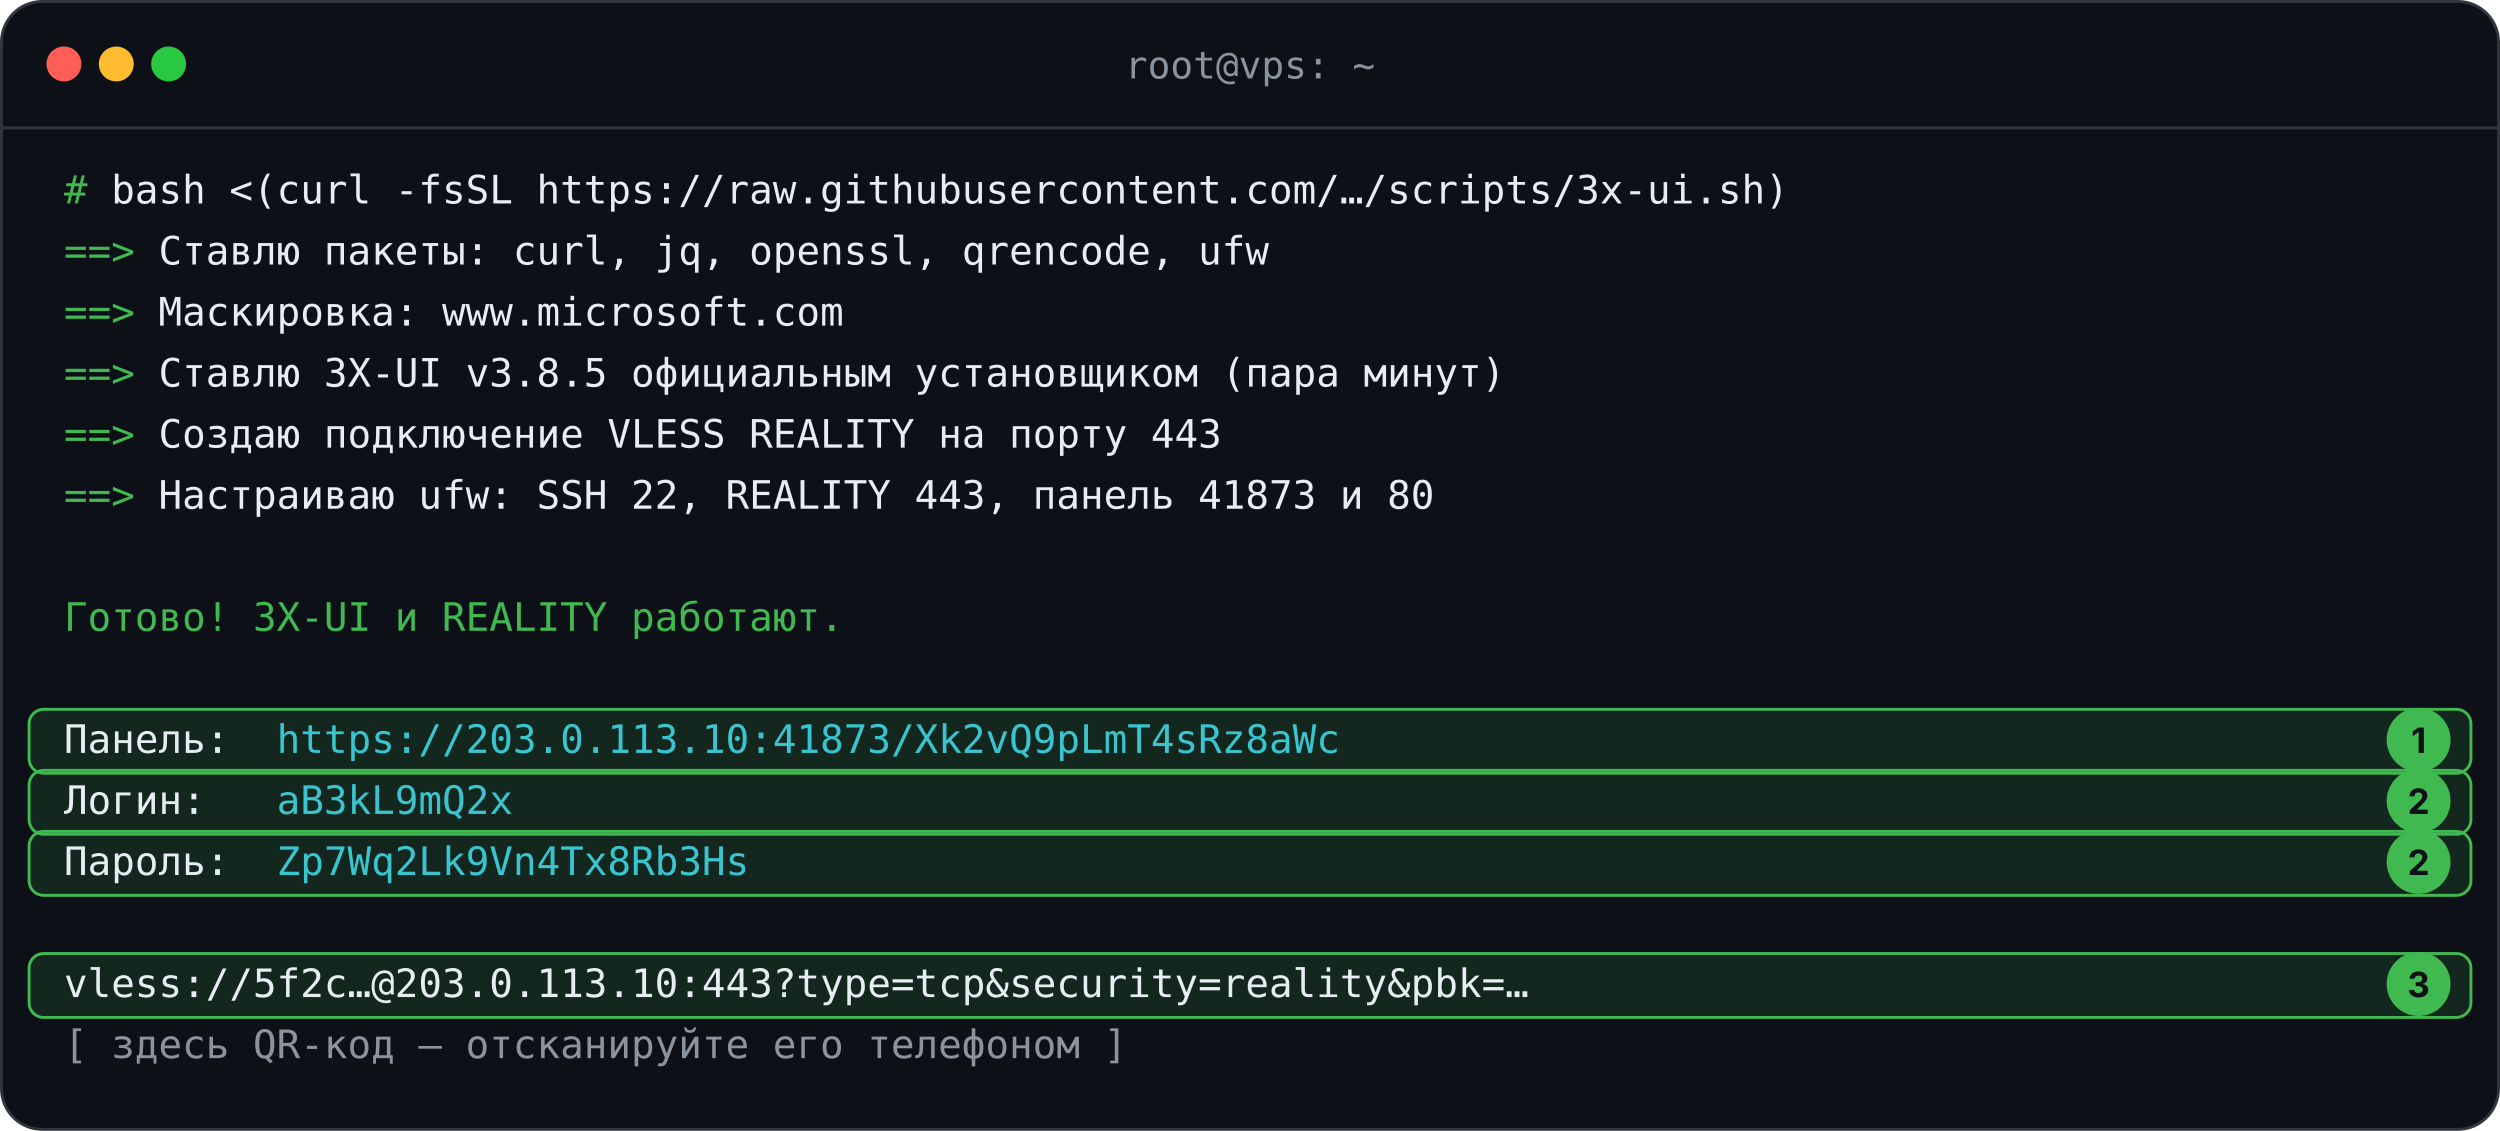
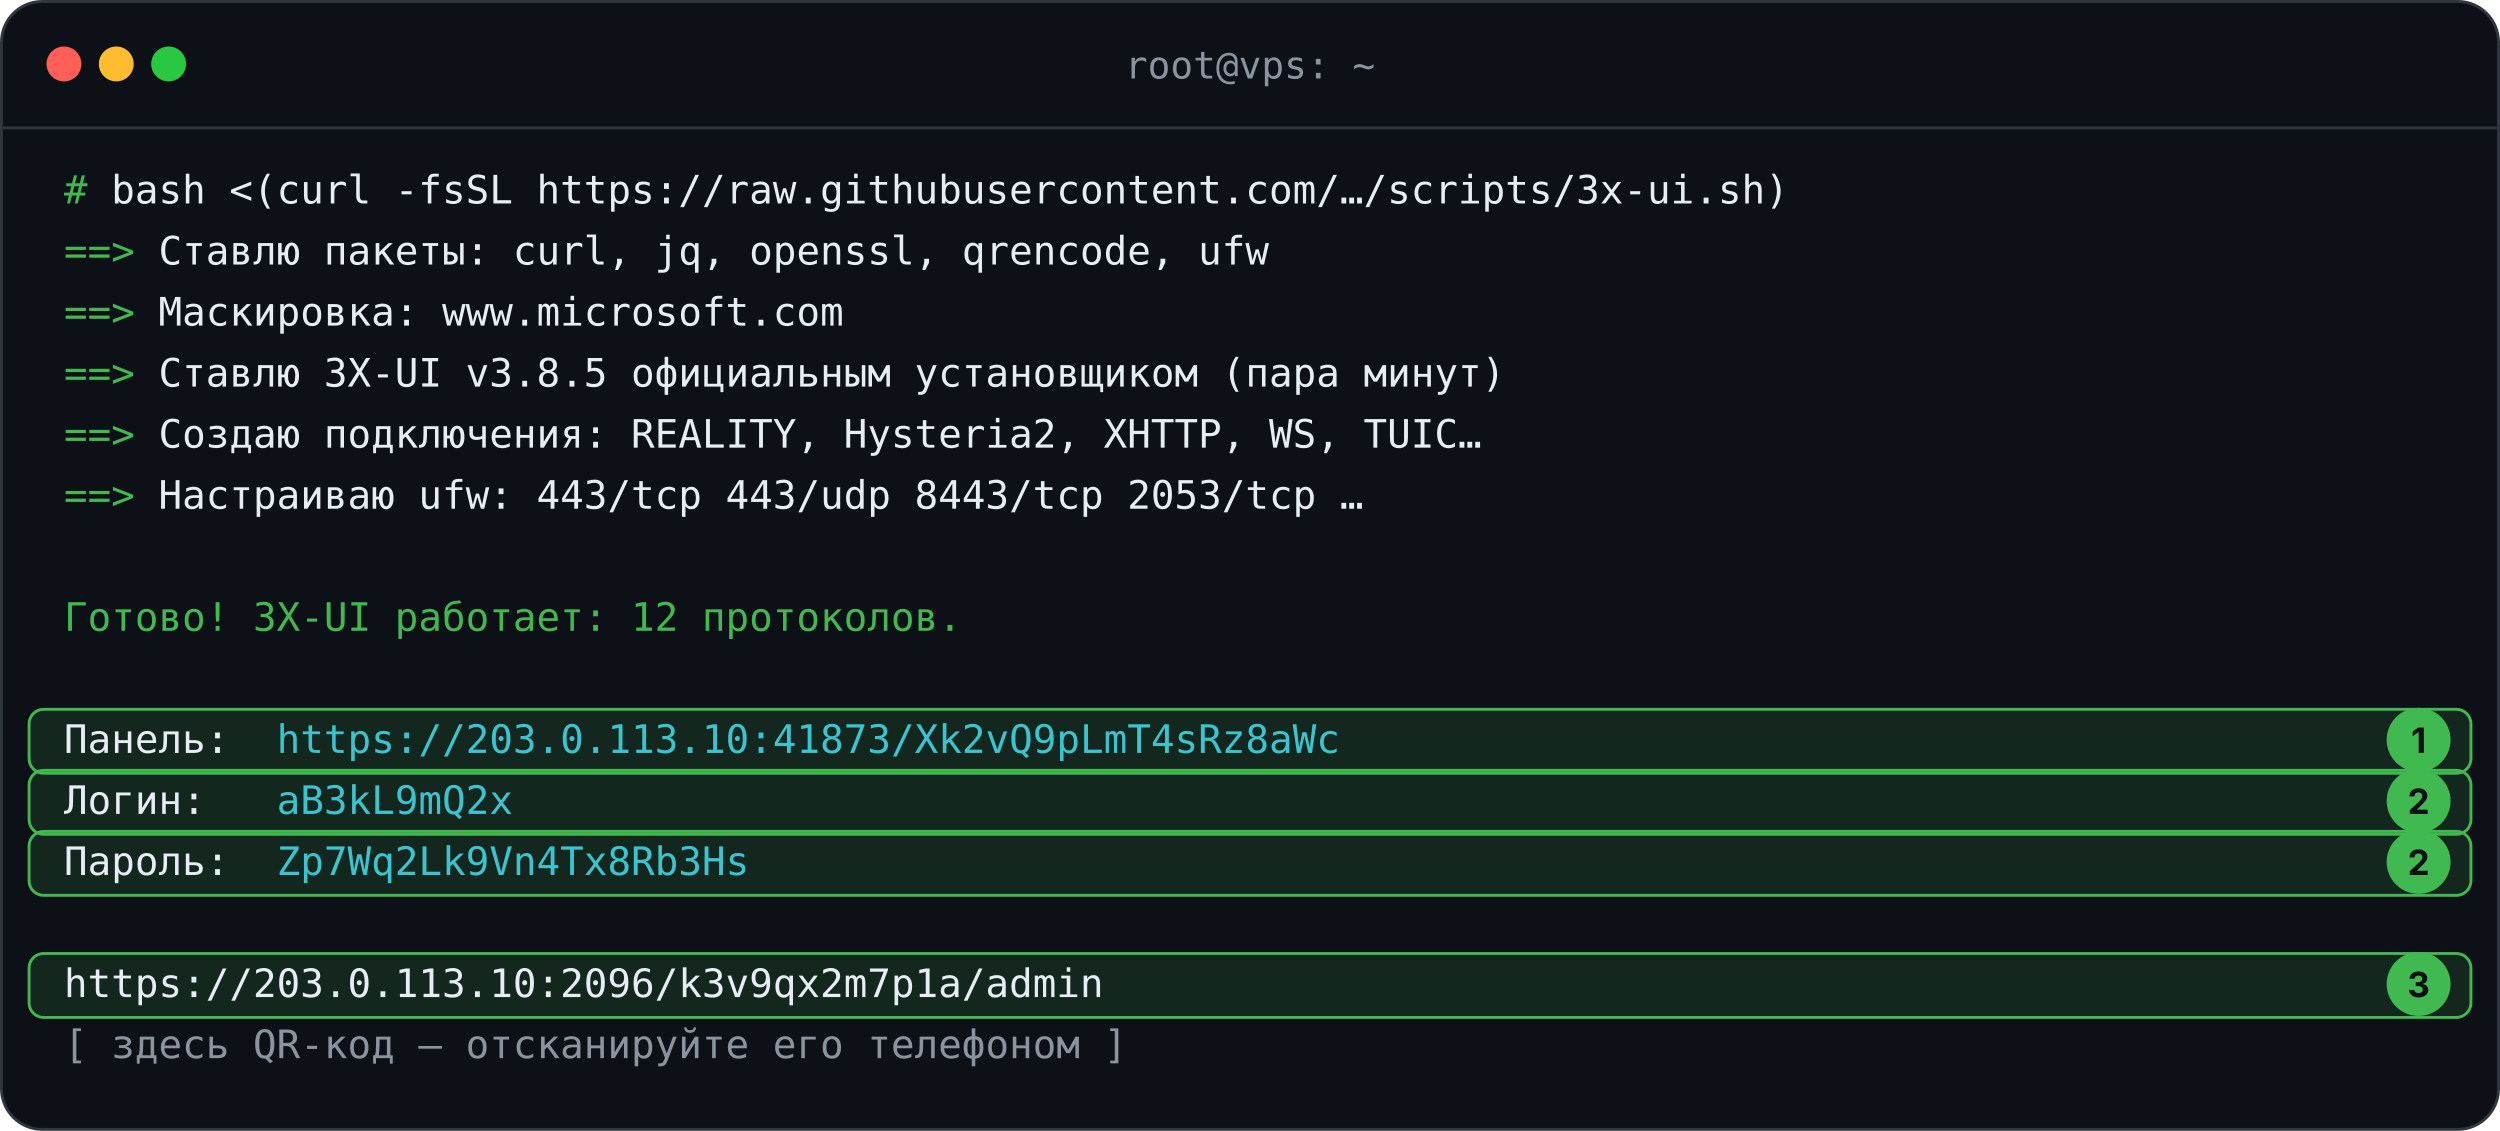
<svg xmlns="http://www.w3.org/2000/svg" width="860" height="389" viewBox="0 0 860 389" role="img" aria-label="root@vps: ~">
  <style>.s{font-family:Inter, -apple-system, 'Segoe UI', Roboto, 'Helvetica Neue', Arial, sans-serif}.m{font-family:'JetBrains Mono', ui-monospace, SFMono-Regular, Menlo, Consolas, monospace}</style>
  <rect x="0.5" y="0.5" width="859" height="388" rx="14" fill="#0d1117" stroke="#30363d" stroke-width="1" />
  <path d="M1 44 H859" stroke="#30363d" />
  <circle cx="22" cy="22" r="6" fill="#ff5f57" />
  <circle cx="40" cy="22" r="6" fill="#febc2e" />
  <circle cx="58" cy="22" r="6" fill="#28c840" />
  <text x="430.0" y="27" class="m" font-size="13" fill="#8b949e" font-weight="500" text-anchor="middle">root@vps: ~</text>
  <text x="22" y="70" class="m" font-size="13.5" fill="#3fb950" xml:space="preserve"># </text>
  <text x="38.26" y="70" class="m" font-size="13.5" fill="#e6edf3" xml:space="preserve">bash &lt;(curl -fsSL https://raw.githubusercontent.com/…/scripts/3x-ui.sh)</text>
  <text x="22" y="91" class="m" font-size="13.5" fill="#3fb950" xml:space="preserve">==&gt; </text>
  <text x="54.52" y="91" class="m" font-size="13.5" fill="#e6edf3" xml:space="preserve">Ставлю пакеты: curl, jq, openssl, qrencode, ufw</text>
  <text x="22" y="112" class="m" font-size="13.5" fill="#3fb950" xml:space="preserve">==&gt; </text>
  <text x="54.52" y="112" class="m" font-size="13.5" fill="#e6edf3" xml:space="preserve">Маскировка: www.microsoft.com</text>
  <text x="22" y="133" class="m" font-size="13.5" fill="#3fb950" xml:space="preserve">==&gt; </text>
  <text x="54.52" y="133" class="m" font-size="13.5" fill="#e6edf3" xml:space="preserve">Ставлю 3X-UI v3.8.5 официальным установщиком (пара минут)</text>
  <text x="22" y="154" class="m" font-size="13.5" fill="#3fb950" xml:space="preserve">==&gt; </text>
-   <text x="54.52" y="154" class="m" font-size="13.5" fill="#e6edf3" xml:space="preserve">Создаю подключение VLESS REALITY на порту 443</text>
+   <text x="54.52" y="154" class="m" font-size="13.5" fill="#e6edf3" xml:space="preserve">Создаю подключения: REALITY, Hysteria2, XHTTP, WS, TUIC…</text>
  <text x="22" y="175" class="m" font-size="13.5" fill="#3fb950" xml:space="preserve">==&gt; </text>
-   <text x="54.52" y="175" class="m" font-size="13.5" fill="#e6edf3" xml:space="preserve">Настраиваю ufw: SSH 22, REALITY 443, панель 41873 и 80</text>
+   <text x="54.52" y="175" class="m" font-size="13.5" fill="#e6edf3" xml:space="preserve">Настраиваю ufw: 443/tcp 443/udp 8443/tcp 2053/tcp …</text>
  <text x="22" y="196" class="m" font-size="13.5" fill="#e6edf3" xml:space="preserve" />
-   <text x="22" y="217" class="m" font-size="13.5" fill="#3fb950" xml:space="preserve">Готово! 3X-UI и REALITY работают.</text>
+   <text x="22" y="217" class="m" font-size="13.5" fill="#3fb950" xml:space="preserve">Готово! 3X-UI работает: 12 протоколов.</text>
  <text x="22" y="238" class="m" font-size="13.5" fill="#e6edf3" xml:space="preserve" />
  <rect x="10" y="244" width="840" height="22" rx="5" fill="#3fb95022" stroke="#3fb950" stroke-width="1" />
  <circle cx="832" cy="254.5" r="11" fill="#3fb950" />
  <text x="832" y="259.0" class="s" font-size="12" fill="#0d1117" font-weight="700" text-anchor="middle">1</text>
  <text x="22" y="259" class="m" font-size="13.5" fill="#e6edf3" xml:space="preserve">Панель:  </text>
  <text x="95.17" y="259" class="m" font-size="13.5" fill="#39c5cf" xml:space="preserve">https://203.0.113.10:41873/Xk2vQ9pLmT4sRz8aWc</text>
  <rect x="10" y="265" width="840" height="22" rx="5" fill="#3fb95022" stroke="#3fb950" stroke-width="1" />
  <circle cx="832" cy="275.5" r="11" fill="#3fb950" />
  <text x="832" y="280.0" class="s" font-size="12" fill="#0d1117" font-weight="700" text-anchor="middle">2</text>
  <text x="22" y="280" class="m" font-size="13.5" fill="#e6edf3" xml:space="preserve">Логин:   </text>
  <text x="95.17" y="280" class="m" font-size="13.5" fill="#39c5cf" xml:space="preserve">aB3kL9mQ2x</text>
  <rect x="10" y="286" width="840" height="22" rx="5" fill="#3fb95022" stroke="#3fb950" stroke-width="1" />
  <circle cx="832" cy="296.5" r="11" fill="#3fb950" />
  <text x="832" y="301.0" class="s" font-size="12" fill="#0d1117" font-weight="700" text-anchor="middle">2</text>
  <text x="22" y="301" class="m" font-size="13.5" fill="#e6edf3" xml:space="preserve">Пароль:  </text>
  <text x="95.17" y="301" class="m" font-size="13.5" fill="#39c5cf" xml:space="preserve">Zp7Wq2Lk9Vn4Tx8Rb3Hs</text>
  <text x="22" y="322" class="m" font-size="13.5" fill="#e6edf3" xml:space="preserve" />
  <rect x="10" y="328" width="840" height="22" rx="5" fill="#3fb95022" stroke="#3fb950" stroke-width="1" />
  <circle cx="832" cy="338.5" r="11" fill="#3fb950" />
  <text x="832" y="343.0" class="s" font-size="12" fill="#0d1117" font-weight="700" text-anchor="middle">3</text>
-   <text x="22" y="343" class="m" font-size="13.5" fill="#e6edf3" xml:space="preserve">vless://5f2c…@203.0.113.10:443?type=tcp&amp;security=reality&amp;pbk=…</text>
+   <text x="22" y="343" class="m" font-size="13.5" fill="#e6edf3" xml:space="preserve">https://203.0.113.10:2096/k3v9qx2m7p1a/admin</text>
  <text x="22" y="364" class="m" font-size="13.5" fill="#8b949e" xml:space="preserve">[ здесь QR-код — отсканируйте его телефоном ]</text>
</svg>
